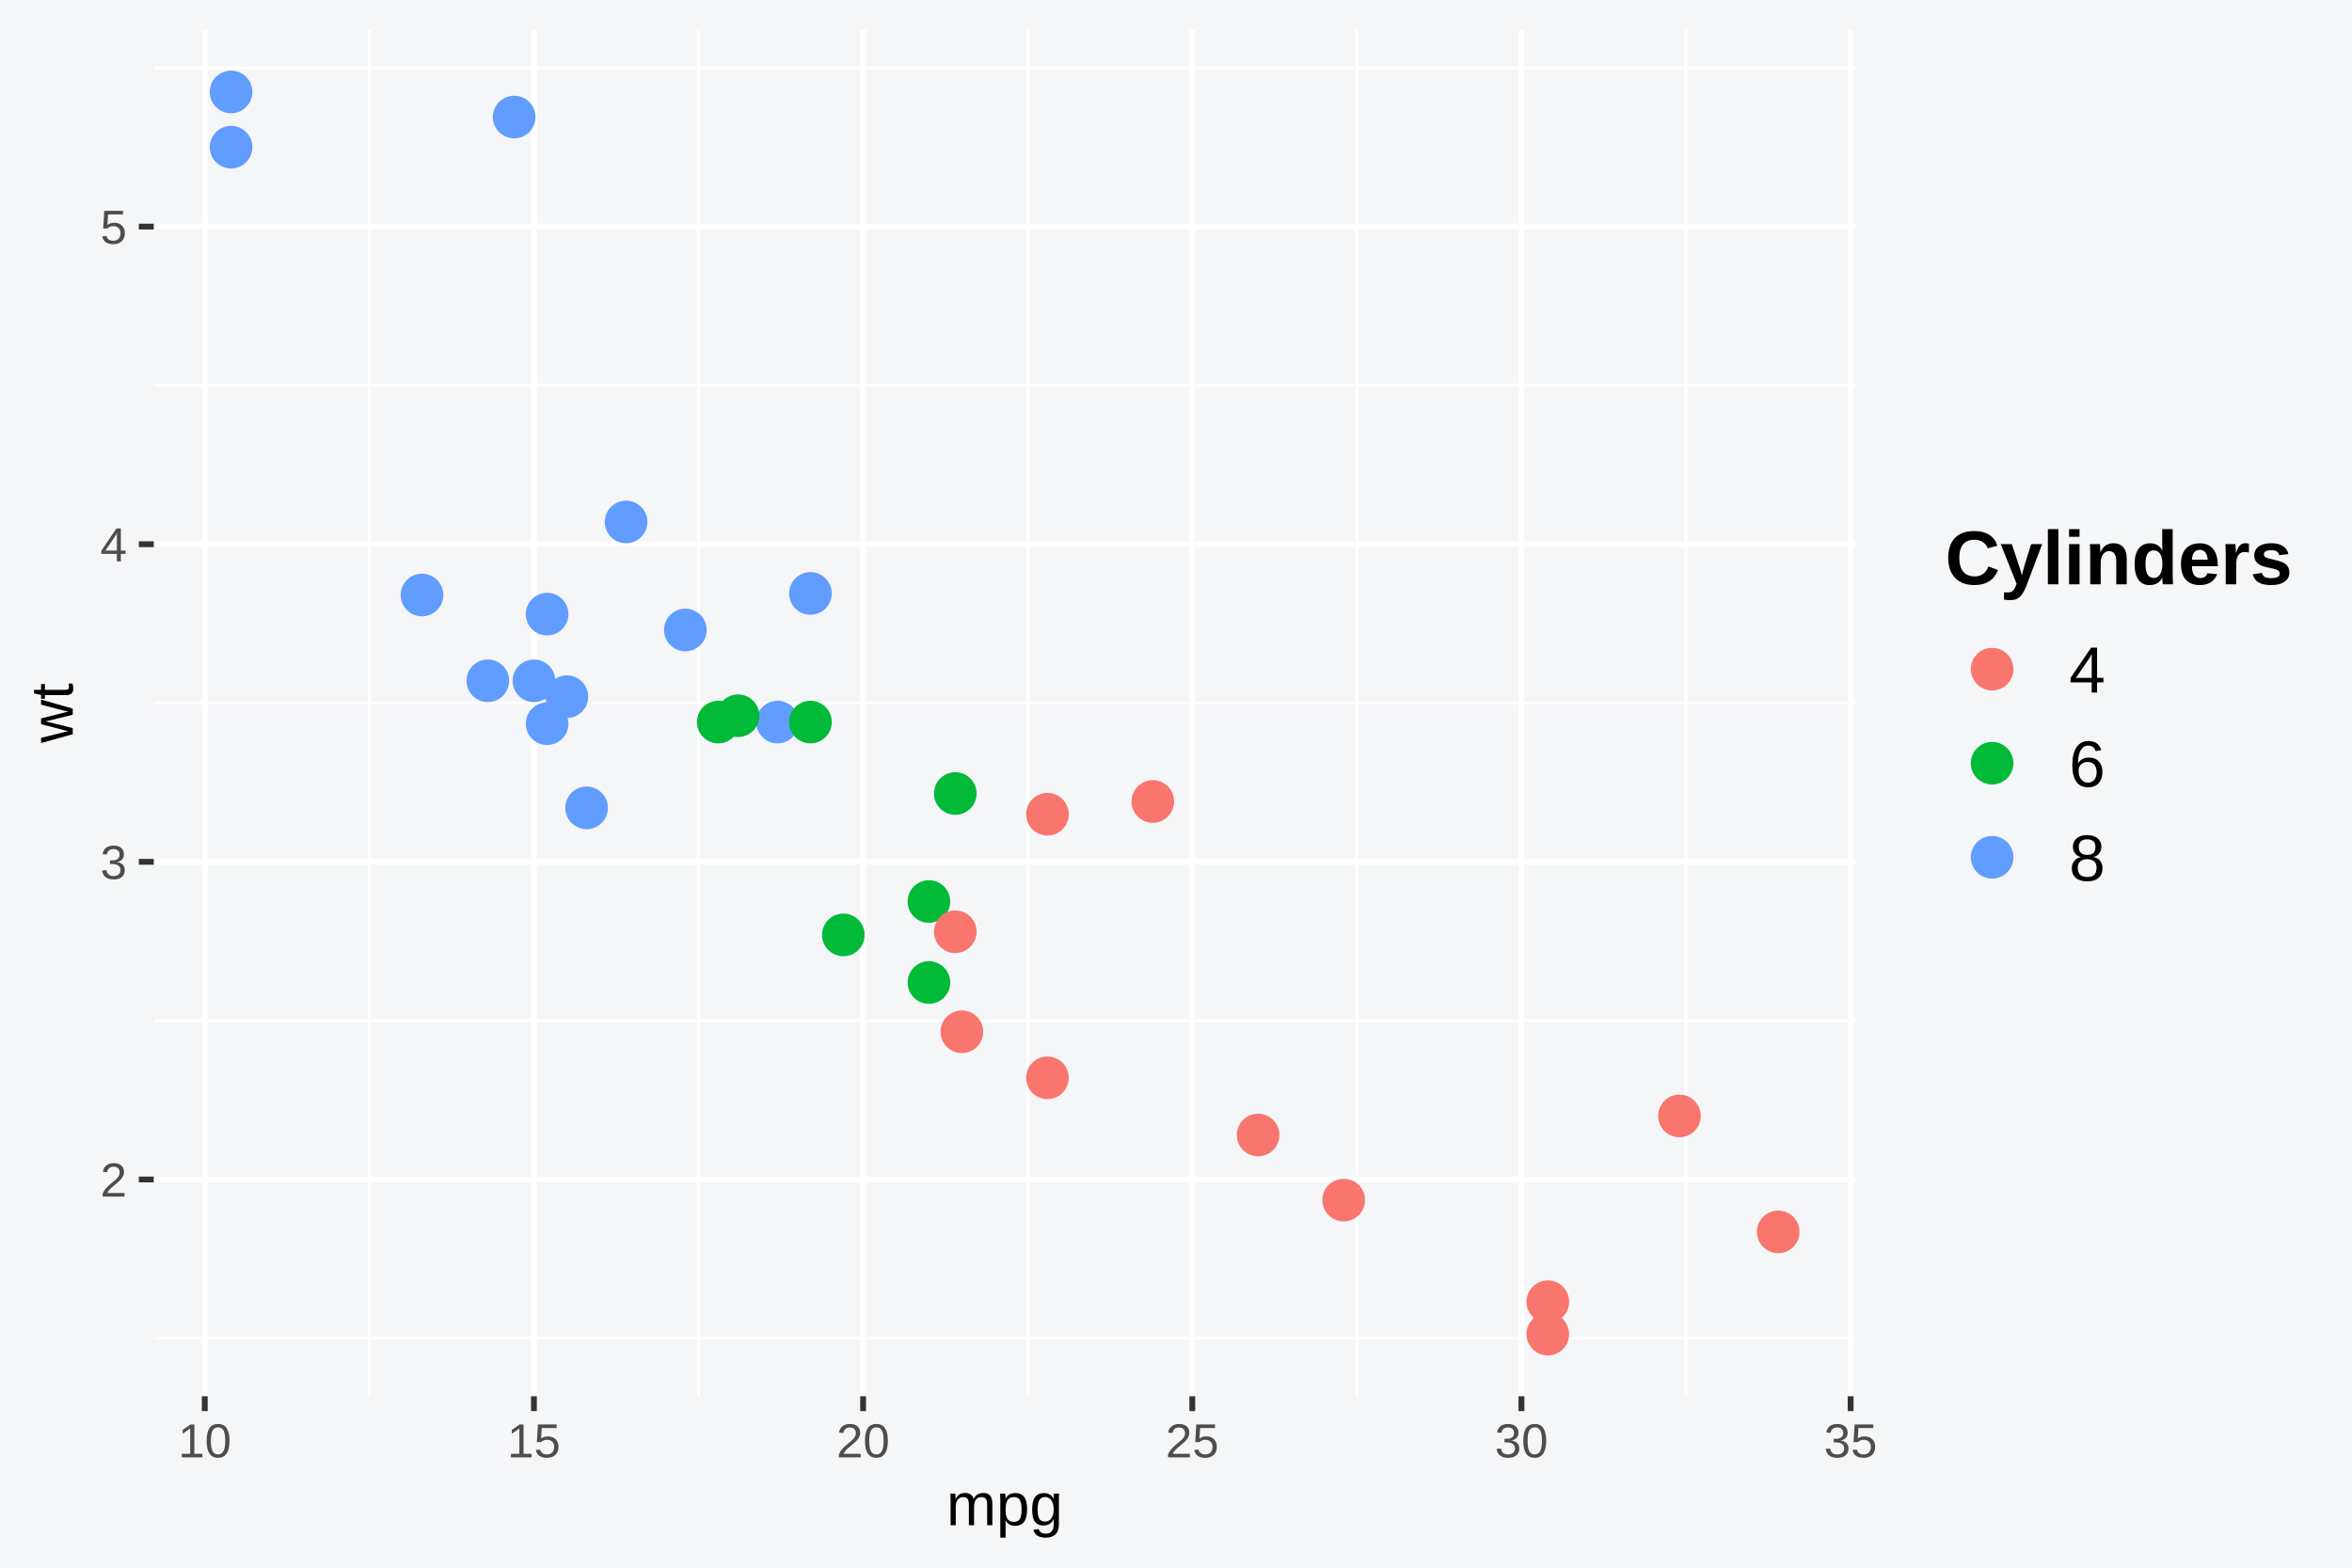
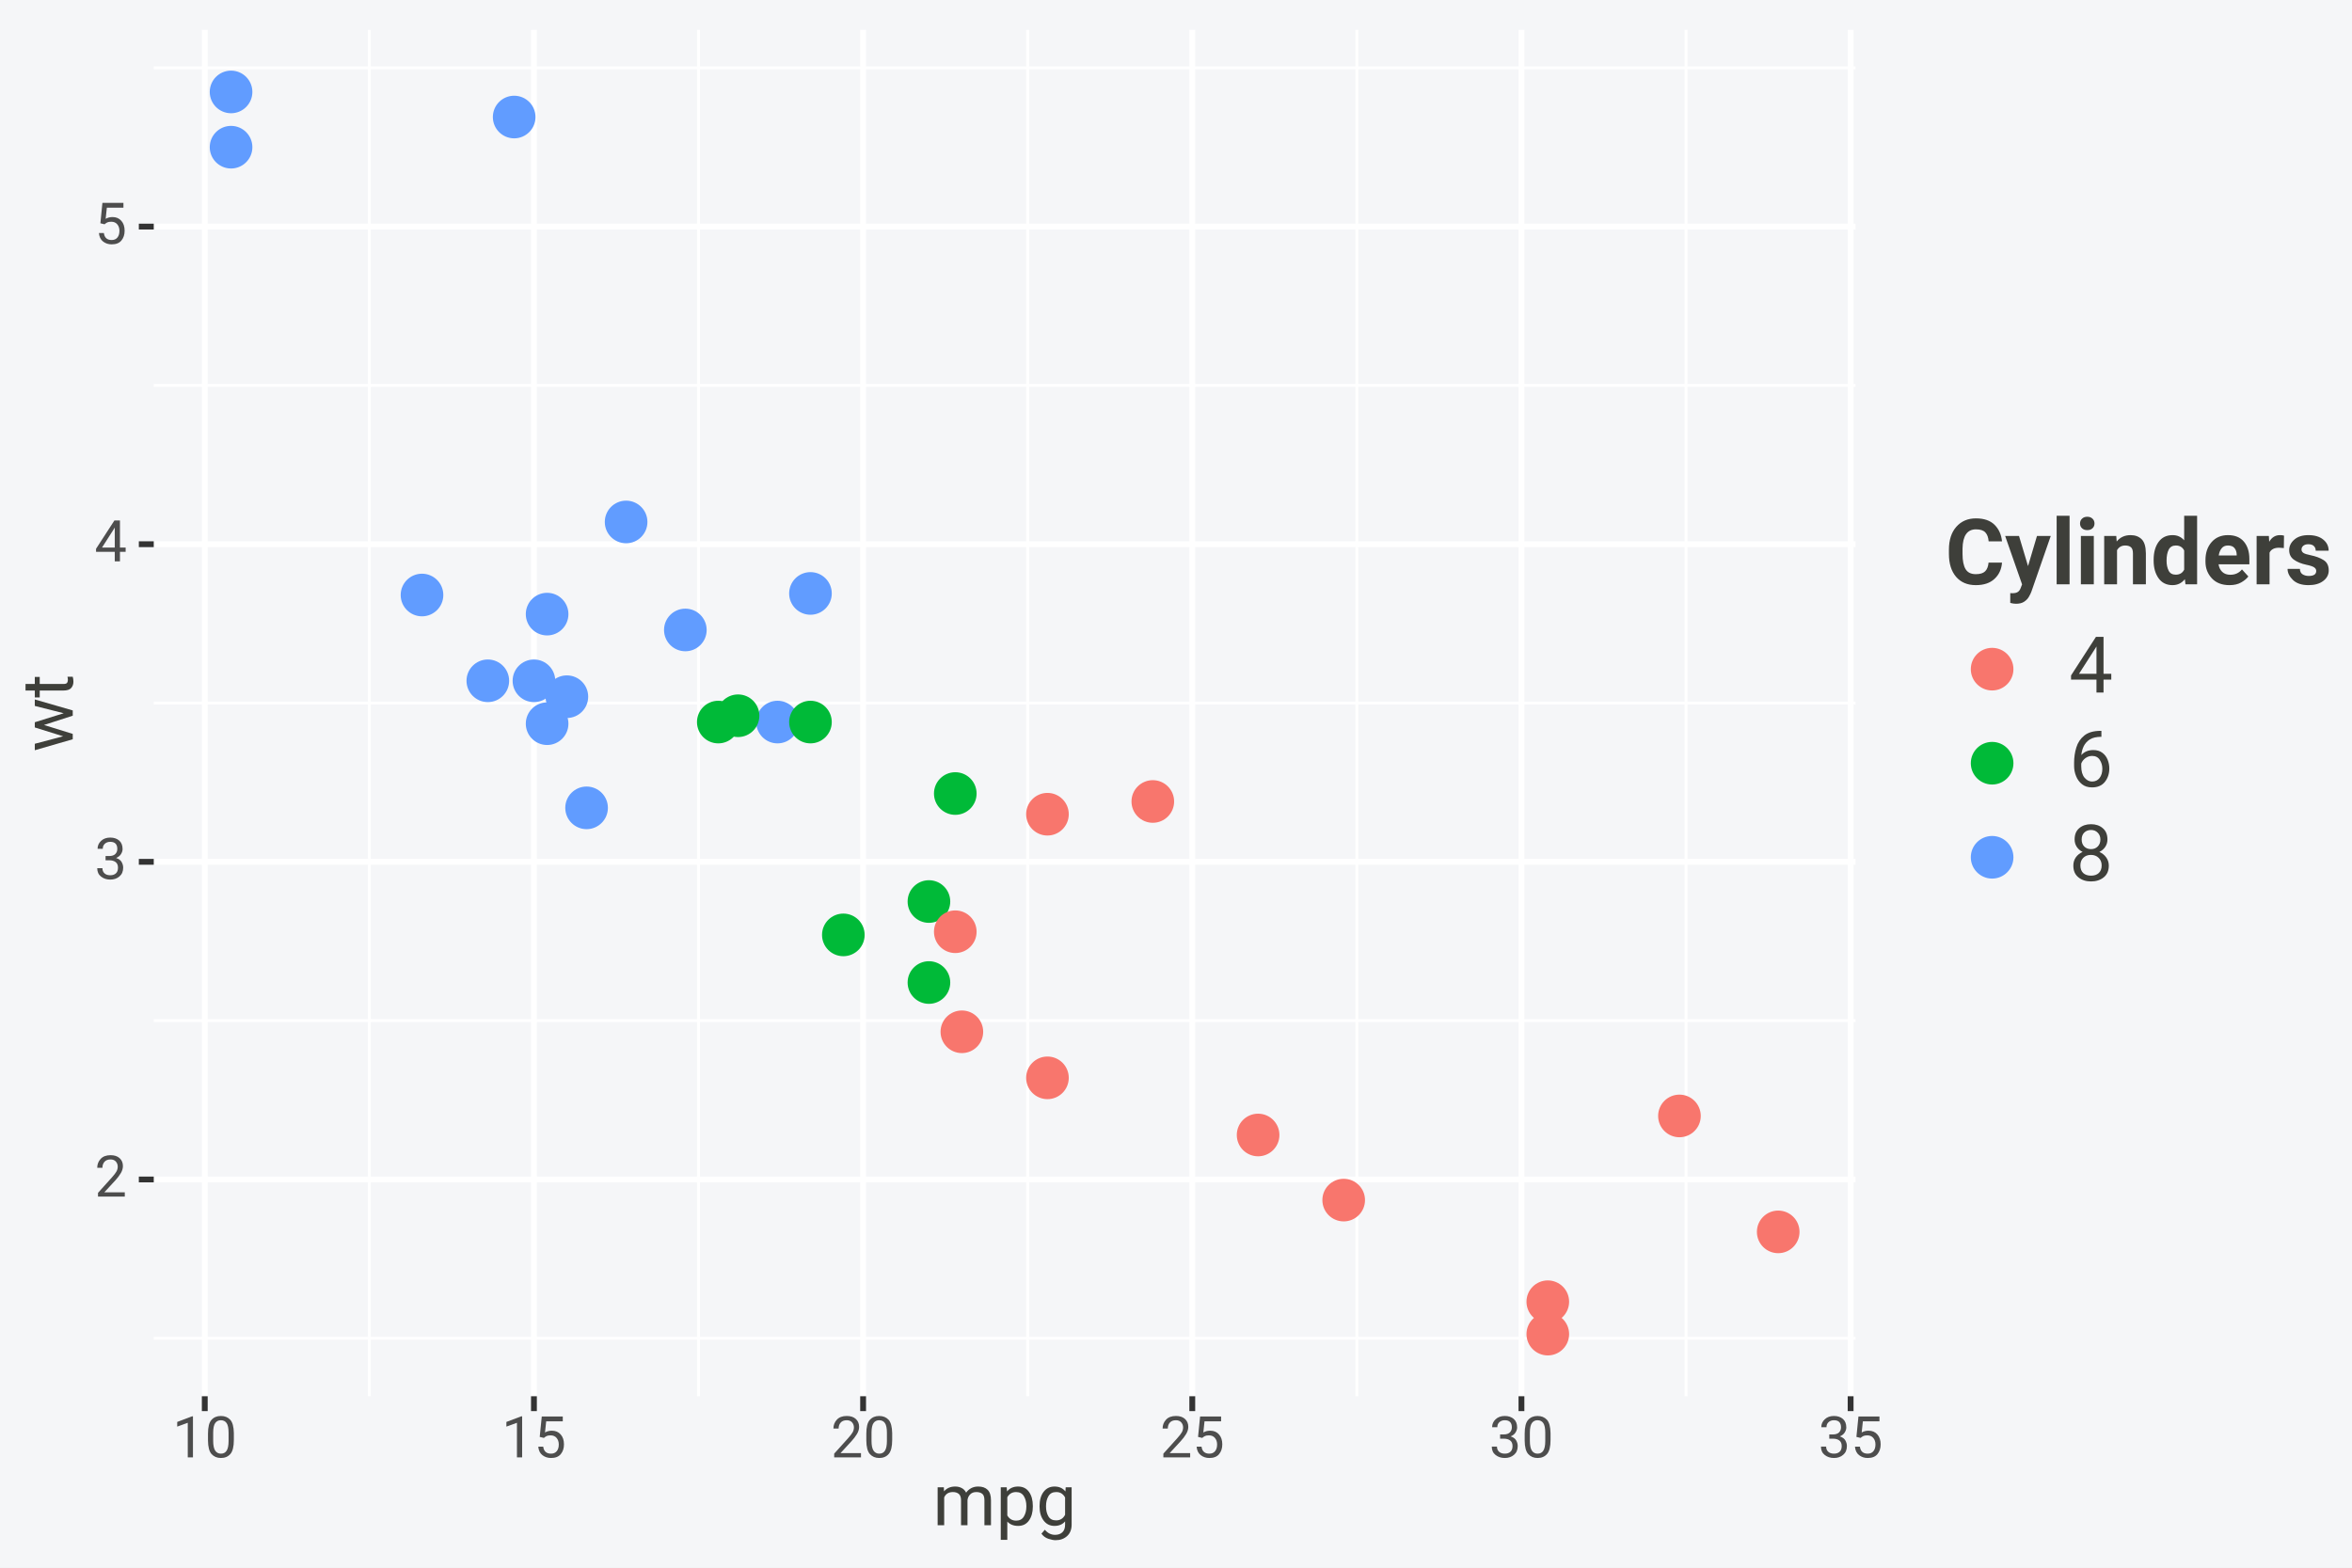
<svg xmlns="http://www.w3.org/2000/svg" width="432.00pt" height="288.00pt" viewBox="0 0 432.00 288.00">
  <g class="svglite">
    <defs>
      <style type="text/css">
-     .svglite line, .svglite polyline, .svglite polygon, .svglite path, .svglite rect, .svglite circle {
+     /* theme-aware-processed */
+     .svglite line, .svglite polyline, .svglite polygon, .svglite path, .svglite circle {
      fill: none;
-       stroke: #000000;
+       stroke: #3E3F3A;
+       stroke-linecap: round;
+       stroke-linejoin: round;
+       stroke-miterlimit: 10.00;
+     }
+     .svglite &gt; g &gt; rect {
+       fill: none;
+       stroke: #3E3F3A;
      stroke-linecap: round;
      stroke-linejoin: round;
      stroke-miterlimit: 10.00;
    }
    .svglite text {
      white-space: pre;
+       fill: #3E3F3A;
    }
    .svglite g.glyphgroup path {
      fill: inherit;
      stroke: none;
    }
  </style>
    </defs>
    <rect width="100%" height="100%" style="stroke: none; fill: #F5F6F8;" />
    <defs>
      <clipPath id="cpMC4wMHw0MzIuMDB8MC4wMHwyODguMDA=">
        <rect x="0.00" y="0.00" width="432.00" height="288.00" />
      </clipPath>
    </defs>
    <g clip-path="url(#cpMC4wMHw0MzIuMDB8MC4wMHwyODguMDA=)">
-       <rect x="0" y="0.00" width="432.00" height="288.00" style="stroke-width: 1.07; stroke: none;" />
-     </g>
+       <rect x="0" y="0.00" width="432.00" height="288.00" style="stroke-width: 1.07; stroke: none;" /> fill: #F5F6F8;' /&gt;
+ </g>
    <defs>
      <clipPath id="cpMjguMjR8MzQwLjgyfDUuNDh8MjU2LjUw">
        <rect x="28.24" y="5.48" width="312.58" height="251.02" />
      </clipPath>
    </defs>
    <g clip-path="url(#cpMjguMjR8MzQwLjgyfDUuNDh8MjU2LjUw)">
-       <rect x="28.24" y="5.48" width="312.58" height="251.02" style="stroke-width: 1.07; stroke: none;" />
-       <polyline points="28.24,245.85 340.82,245.85 " style="stroke-width: 0.53; stroke: #FFFFFF; stroke-linecap: butt;" />
+       <rect x="28.24" y="5.48" width="312.58" height="251.02" style="stroke-width: 1.07; stroke: none;" /> fill: #F5F6F8;' /&gt;
+ <polyline points="28.24,245.85 340.82,245.85 " style="stroke-width: 0.53; stroke: #FFFFFF; stroke-linecap: butt;" />
      <polyline points="28.24,187.50 340.82,187.50 " style="stroke-width: 0.53; stroke: #FFFFFF; stroke-linecap: butt;" />
      <polyline points="28.24,129.15 340.82,129.15 " style="stroke-width: 0.53; stroke: #FFFFFF; stroke-linecap: butt;" />
      <polyline points="28.24,70.80 340.82,70.80 " style="stroke-width: 0.53; stroke: #FFFFFF; stroke-linecap: butt;" />
      <polyline points="28.24,12.46 340.82,12.46 " style="stroke-width: 0.53; stroke: #FFFFFF; stroke-linecap: butt;" />
      <polyline points="67.84,256.50 67.84,5.48 " style="stroke-width: 0.53; stroke: #FFFFFF; stroke-linecap: butt;" />
      <polyline points="128.30,256.50 128.30,5.48 " style="stroke-width: 0.53; stroke: #FFFFFF; stroke-linecap: butt;" />
      <polyline points="188.76,256.50 188.76,5.48 " style="stroke-width: 0.53; stroke: #FFFFFF; stroke-linecap: butt;" />
      <polyline points="249.22,256.50 249.22,5.48 " style="stroke-width: 0.53; stroke: #FFFFFF; stroke-linecap: butt;" />
      <polyline points="309.68,256.50 309.68,5.48 " style="stroke-width: 0.53; stroke: #FFFFFF; stroke-linecap: butt;" />
      <polyline points="28.24,216.68 340.82,216.68 " style="stroke-width: 1.07; stroke: #FFFFFF; stroke-linecap: butt;" />
      <polyline points="28.24,158.33 340.82,158.33 " style="stroke-width: 1.07; stroke: #FFFFFF; stroke-linecap: butt;" />
      <polyline points="28.24,99.98 340.82,99.98 " style="stroke-width: 1.07; stroke: #FFFFFF; stroke-linecap: butt;" />
      <polyline points="28.24,41.63 340.82,41.63 " style="stroke-width: 1.07; stroke: #FFFFFF; stroke-linecap: butt;" />
      <polyline points="37.61,256.50 37.61,5.48 " style="stroke-width: 1.07; stroke: #FFFFFF; stroke-linecap: butt;" />
      <polyline points="98.07,256.50 98.07,5.48 " style="stroke-width: 1.07; stroke: #FFFFFF; stroke-linecap: butt;" />
      <polyline points="158.53,256.50 158.53,5.48 " style="stroke-width: 1.07; stroke: #FFFFFF; stroke-linecap: butt;" />
      <polyline points="218.99,256.50 218.99,5.48 " style="stroke-width: 1.07; stroke: #FFFFFF; stroke-linecap: butt;" />
      <polyline points="279.45,256.50 279.45,5.48 " style="stroke-width: 1.07; stroke: #FFFFFF; stroke-linecap: butt;" />
      <polyline points="339.91,256.50 339.91,5.48 " style="stroke-width: 1.07; stroke: #FFFFFF; stroke-linecap: butt;" />
      <circle cx="170.62" cy="180.50" r="3.56" style="stroke-width: 0.71; stroke: #00BA38; fill: #00BA38;" />
      <circle cx="170.62" cy="165.62" r="3.56" style="stroke-width: 0.71; stroke: #00BA38; fill: #00BA38;" />
      <circle cx="192.39" cy="198.01" r="3.56" style="stroke-width: 0.71; stroke: #F8766D; fill: #F8766D;" />
      <circle cx="175.46" cy="145.78" r="3.56" style="stroke-width: 0.71; stroke: #00BA38; fill: #00BA38;" />
      <circle cx="142.81" cy="132.65" r="3.56" style="stroke-width: 0.71; stroke: #619CFF; fill: #619CFF;" />
      <circle cx="135.56" cy="131.49" r="3.56" style="stroke-width: 0.71; stroke: #00BA38; fill: #00BA38;" />
      <circle cx="89.60" cy="125.07" r="3.56" style="stroke-width: 0.71; stroke: #619CFF; fill: #619CFF;" />
      <circle cx="211.74" cy="147.24" r="3.56" style="stroke-width: 0.71; stroke: #F8766D; fill: #F8766D;" />
      <circle cx="192.39" cy="149.58" r="3.56" style="stroke-width: 0.71; stroke: #F8766D; fill: #F8766D;" />
      <circle cx="148.86" cy="132.65" r="3.56" style="stroke-width: 0.71; stroke: #00BA38; fill: #00BA38;" />
      <circle cx="131.93" cy="132.65" r="3.56" style="stroke-width: 0.71; stroke: #00BA38; fill: #00BA38;" />
      <circle cx="115.00" cy="95.89" r="3.56" style="stroke-width: 0.71; stroke: #619CFF; fill: #619CFF;" />
      <circle cx="125.88" cy="115.73" r="3.56" style="stroke-width: 0.71; stroke: #619CFF; fill: #619CFF;" />
      <circle cx="100.49" cy="112.82" r="3.56" style="stroke-width: 0.71; stroke: #619CFF; fill: #619CFF;" />
      <circle cx="42.44" cy="27.04" r="3.56" style="stroke-width: 0.71; stroke: #619CFF; fill: #619CFF;" />
      <circle cx="42.44" cy="16.89" r="3.56" style="stroke-width: 0.71; stroke: #619CFF; fill: #619CFF;" />
      <circle cx="94.44" cy="21.50" r="3.56" style="stroke-width: 0.71; stroke: #619CFF; fill: #619CFF;" />
      <circle cx="308.47" cy="205.01" r="3.56" style="stroke-width: 0.71; stroke: #F8766D; fill: #F8766D;" />
      <circle cx="284.29" cy="239.14" r="3.56" style="stroke-width: 0.71; stroke: #F8766D; fill: #F8766D;" />
      <circle cx="326.61" cy="226.31" r="3.56" style="stroke-width: 0.71; stroke: #F8766D; fill: #F8766D;" />
      <circle cx="176.67" cy="189.55" r="3.56" style="stroke-width: 0.71; stroke: #F8766D; fill: #F8766D;" />
      <circle cx="104.12" cy="127.99" r="3.56" style="stroke-width: 0.71; stroke: #619CFF; fill: #619CFF;" />
      <circle cx="100.49" cy="132.95" r="3.56" style="stroke-width: 0.71; stroke: #619CFF; fill: #619CFF;" />
      <circle cx="77.51" cy="109.31" r="3.56" style="stroke-width: 0.71; stroke: #619CFF; fill: #619CFF;" />
      <circle cx="148.86" cy="109.02" r="3.56" style="stroke-width: 0.71; stroke: #619CFF; fill: #619CFF;" />
      <circle cx="246.80" cy="220.47" r="3.56" style="stroke-width: 0.71; stroke: #F8766D; fill: #F8766D;" />
      <circle cx="231.08" cy="208.51" r="3.56" style="stroke-width: 0.71; stroke: #F8766D; fill: #F8766D;" />
      <circle cx="284.29" cy="245.09" r="3.56" style="stroke-width: 0.71; stroke: #F8766D; fill: #F8766D;" />
      <circle cx="107.74" cy="148.41" r="3.56" style="stroke-width: 0.71; stroke: #619CFF; fill: #619CFF;" />
      <circle cx="154.90" cy="171.75" r="3.56" style="stroke-width: 0.71; stroke: #00BA38; fill: #00BA38;" />
      <circle cx="98.07" cy="125.07" r="3.56" style="stroke-width: 0.71; stroke: #619CFF; fill: #619CFF;" />
      <circle cx="175.46" cy="171.17" r="3.56" style="stroke-width: 0.71; stroke: #F8766D; fill: #F8766D;" />
    </g>
    <g clip-path="url(#cpMC4wMHw0MzIuMDB8MC4wMHwyODguMDA=)">
-       <text x="23.31" y="219.83" text-anchor="end" style="font-size: 8.80px;fill: #4D4D4D; font-family: &quot;Arial&quot;;" textLength="4.89px" lengthAdjust="spacingAndGlyphs">2</text>
-       <text x="23.31" y="161.48" text-anchor="end" style="font-size: 8.80px;fill: #4D4D4D; font-family: &quot;Arial&quot;;" textLength="4.89px" lengthAdjust="spacingAndGlyphs">3</text>
-       <text x="23.31" y="103.13" text-anchor="end" style="font-size: 8.80px;fill: #4D4D4D; font-family: &quot;Arial&quot;;" textLength="4.89px" lengthAdjust="spacingAndGlyphs">4</text>
-       <text x="23.31" y="44.78" text-anchor="end" style="font-size: 8.80px;fill: #4D4D4D; font-family: &quot;Arial&quot;;" textLength="4.89px" lengthAdjust="spacingAndGlyphs">5</text>
+       <text x="23.31" y="219.83" text-anchor="end" style="font-size: 0.88em;fill: #4D4D4D; font-family: &quot;Roboto&quot;, -apple-system, BlinkMacSystemFont, &quot;Segoe UI&quot;, system-ui, sans-serif;">2</text>
+       <text x="23.31" y="161.48" text-anchor="end" style="font-size: 0.88em;fill: #4D4D4D; font-family: &quot;Roboto&quot;, -apple-system, BlinkMacSystemFont, &quot;Segoe UI&quot;, system-ui, sans-serif;">3</text>
+       <text x="23.31" y="103.13" text-anchor="end" style="font-size: 0.88em;fill: #4D4D4D; font-family: &quot;Roboto&quot;, -apple-system, BlinkMacSystemFont, &quot;Segoe UI&quot;, system-ui, sans-serif;">4</text>
+       <text x="23.31" y="44.78" text-anchor="end" style="font-size: 0.88em;fill: #4D4D4D; font-family: &quot;Roboto&quot;, -apple-system, BlinkMacSystemFont, &quot;Segoe UI&quot;, system-ui, sans-serif;">5</text>
      <polyline points="25.50,216.68 28.24,216.68 " style="stroke-width: 1.07; stroke: #333333; stroke-linecap: butt;" />
      <polyline points="25.50,158.33 28.24,158.33 " style="stroke-width: 1.07; stroke: #333333; stroke-linecap: butt;" />
      <polyline points="25.50,99.98 28.24,99.98 " style="stroke-width: 1.07; stroke: #333333; stroke-linecap: butt;" />
      <polyline points="25.50,41.63 28.24,41.63 " style="stroke-width: 1.07; stroke: #333333; stroke-linecap: butt;" />
      <polyline points="37.61,259.24 37.61,256.50 " style="stroke-width: 1.07; stroke: #333333; stroke-linecap: butt;" />
      <polyline points="98.07,259.24 98.07,256.50 " style="stroke-width: 1.07; stroke: #333333; stroke-linecap: butt;" />
      <polyline points="158.53,259.24 158.53,256.50 " style="stroke-width: 1.07; stroke: #333333; stroke-linecap: butt;" />
      <polyline points="218.99,259.24 218.99,256.50 " style="stroke-width: 1.07; stroke: #333333; stroke-linecap: butt;" />
      <polyline points="279.45,259.24 279.45,256.50 " style="stroke-width: 1.07; stroke: #333333; stroke-linecap: butt;" />
      <polyline points="339.91,259.24 339.91,256.50 " style="stroke-width: 1.07; stroke: #333333; stroke-linecap: butt;" />
-       <text x="37.61" y="267.74" text-anchor="middle" style="font-size: 8.80px;fill: #4D4D4D; font-family: &quot;Arial&quot;;" textLength="9.78px" lengthAdjust="spacingAndGlyphs">10</text>
-       <text x="98.07" y="267.74" text-anchor="middle" style="font-size: 8.80px;fill: #4D4D4D; font-family: &quot;Arial&quot;;" textLength="9.78px" lengthAdjust="spacingAndGlyphs">15</text>
-       <text x="158.53" y="267.74" text-anchor="middle" style="font-size: 8.80px;fill: #4D4D4D; font-family: &quot;Arial&quot;;" textLength="9.78px" lengthAdjust="spacingAndGlyphs">20</text>
-       <text x="218.99" y="267.74" text-anchor="middle" style="font-size: 8.80px;fill: #4D4D4D; font-family: &quot;Arial&quot;;" textLength="9.78px" lengthAdjust="spacingAndGlyphs">25</text>
-       <text x="279.45" y="267.74" text-anchor="middle" style="font-size: 8.80px;fill: #4D4D4D; font-family: &quot;Arial&quot;;" textLength="9.78px" lengthAdjust="spacingAndGlyphs">30</text>
-       <text x="339.91" y="267.74" text-anchor="middle" style="font-size: 8.80px;fill: #4D4D4D; font-family: &quot;Arial&quot;;" textLength="9.78px" lengthAdjust="spacingAndGlyphs">35</text>
-       <text x="184.53" y="280.20" text-anchor="middle" style="font-size: 11.00px; font-family: &quot;Arial&quot;;" textLength="21.41px" lengthAdjust="spacingAndGlyphs">mpg</text>
-       <text transform="translate(13.36,130.99) rotate(-90)" text-anchor="middle" style="font-size: 11.00px; font-family: &quot;Arial&quot;;" textLength="11.00px" lengthAdjust="spacingAndGlyphs">wt</text>
-       <rect x="351.78" y="90.37" width="74.74" height="81.25" style="stroke-width: 0.75; stroke: none;" />
-       <rect x="351.78" y="90.37" width="74.74" height="81.25" style="stroke-width: 1.07; stroke: none;" />
-       <text x="357.26" y="107.34" style="font-size: 14.00px; font-weight: bold; font-family: &quot;Arial&quot;;" textLength="63.78px" lengthAdjust="spacingAndGlyphs">Cylinders</text>
-       <rect x="357.26" y="114.29" width="17.28" height="17.28" style="stroke-width: 1.07; stroke: none;" />
-       <circle cx="365.90" cy="122.93" r="3.56" style="stroke-width: 0.71; stroke: #F8766D; fill: #F8766D;" />
-       <rect x="357.26" y="131.57" width="17.28" height="17.28" style="stroke-width: 1.07; stroke: none;" />
-       <circle cx="365.90" cy="140.21" r="3.56" style="stroke-width: 0.71; stroke: #00BA38; fill: #00BA38;" />
-       <rect x="357.26" y="148.85" width="17.28" height="17.28" style="stroke-width: 1.07; stroke: none;" />
-       <circle cx="365.90" cy="157.49" r="3.56" style="stroke-width: 0.71; stroke: #619CFF; fill: #619CFF;" />
-       <text x="380.02" y="127.23" style="font-size: 12.00px; font-family: &quot;Arial&quot;;" textLength="6.67px" lengthAdjust="spacingAndGlyphs">4</text>
-       <text x="380.02" y="144.51" style="font-size: 12.00px; font-family: &quot;Arial&quot;;" textLength="6.67px" lengthAdjust="spacingAndGlyphs">6</text>
-       <text x="380.02" y="161.79" style="font-size: 12.00px; font-family: &quot;Arial&quot;;" textLength="6.67px" lengthAdjust="spacingAndGlyphs">8</text>
+       <text x="37.61" y="267.74" text-anchor="middle" style="font-size: 0.88em;fill: #4D4D4D; font-family: &quot;Roboto&quot;, -apple-system, BlinkMacSystemFont, &quot;Segoe UI&quot;, system-ui, sans-serif;">10</text>
+       <text x="98.07" y="267.74" text-anchor="middle" style="font-size: 0.88em;fill: #4D4D4D; font-family: &quot;Roboto&quot;, -apple-system, BlinkMacSystemFont, &quot;Segoe UI&quot;, system-ui, sans-serif;">15</text>
+       <text x="158.53" y="267.74" text-anchor="middle" style="font-size: 0.88em;fill: #4D4D4D; font-family: &quot;Roboto&quot;, -apple-system, BlinkMacSystemFont, &quot;Segoe UI&quot;, system-ui, sans-serif;">20</text>
+       <text x="218.99" y="267.74" text-anchor="middle" style="font-size: 0.88em;fill: #4D4D4D; font-family: &quot;Roboto&quot;, -apple-system, BlinkMacSystemFont, &quot;Segoe UI&quot;, system-ui, sans-serif;">25</text>
+       <text x="279.45" y="267.74" text-anchor="middle" style="font-size: 0.88em;fill: #4D4D4D; font-family: &quot;Roboto&quot;, -apple-system, BlinkMacSystemFont, &quot;Segoe UI&quot;, system-ui, sans-serif;">30</text>
+       <text x="339.91" y="267.74" text-anchor="middle" style="font-size: 0.88em;fill: #4D4D4D; font-family: &quot;Roboto&quot;, -apple-system, BlinkMacSystemFont, &quot;Segoe UI&quot;, system-ui, sans-serif;">35</text>
+       <text x="184.53" y="280.20" text-anchor="middle" style="font-size: 1.1em; font-family: &quot;Roboto&quot;, -apple-system, BlinkMacSystemFont, &quot;Segoe UI&quot;, system-ui, sans-serif;">mpg</text>
+       <text transform="translate(13.36,130.99) rotate(-90)" text-anchor="middle" style="font-size: 1.1em; font-family: &quot;Roboto&quot;, -apple-system, BlinkMacSystemFont, &quot;Segoe UI&quot;, system-ui, sans-serif;">wt</text>
+       <rect x="351.78" y="90.37" width="74.74" height="81.25" style="stroke-width: 0.75; stroke: none;" /> fill: #F5F6F8;' /&gt;
+ <rect x="351.78" y="90.37" width="74.74" height="81.25" style="stroke-width: 1.07; stroke: none;" /> fill: #F5F6F8;' /&gt;
+ <text x="357.26" y="107.34" style="font-size: 1.4em; font-weight: bold; font-family: &quot;Roboto&quot;, -apple-system, BlinkMacSystemFont, &quot;Segoe UI&quot;, system-ui, sans-serif;">Cylinders</text>
+       <rect x="357.26" y="114.29" width="17.28" height="17.28" style="stroke-width: 1.07; stroke: none;" /> fill: #F5F6F8;' /&gt;
+ <circle cx="365.90" cy="122.93" r="3.56" style="stroke-width: 0.71; stroke: #F8766D; fill: #F8766D;" />
+       <rect x="357.26" y="131.57" width="17.28" height="17.28" style="stroke-width: 1.07; stroke: none;" /> fill: #F5F6F8;' /&gt;
+ <circle cx="365.90" cy="140.21" r="3.56" style="stroke-width: 0.71; stroke: #00BA38; fill: #00BA38;" />
+       <rect x="357.26" y="148.85" width="17.28" height="17.28" style="stroke-width: 1.07; stroke: none;" /> fill: #F5F6F8;' /&gt;
+ <circle cx="365.90" cy="157.49" r="3.56" style="stroke-width: 0.71; stroke: #619CFF; fill: #619CFF;" />
+       <text x="380.02" y="127.23" style="font-size: 1.2em; font-family: &quot;Roboto&quot;, -apple-system, BlinkMacSystemFont, &quot;Segoe UI&quot;, system-ui, sans-serif;">4</text>
+       <text x="380.02" y="144.51" style="font-size: 1.2em; font-family: &quot;Roboto&quot;, -apple-system, BlinkMacSystemFont, &quot;Segoe UI&quot;, system-ui, sans-serif;">6</text>
+       <text x="380.02" y="161.79" style="font-size: 1.2em; font-family: &quot;Roboto&quot;, -apple-system, BlinkMacSystemFont, &quot;Segoe UI&quot;, system-ui, sans-serif;">8</text>
    </g>
  </g>
</svg>
